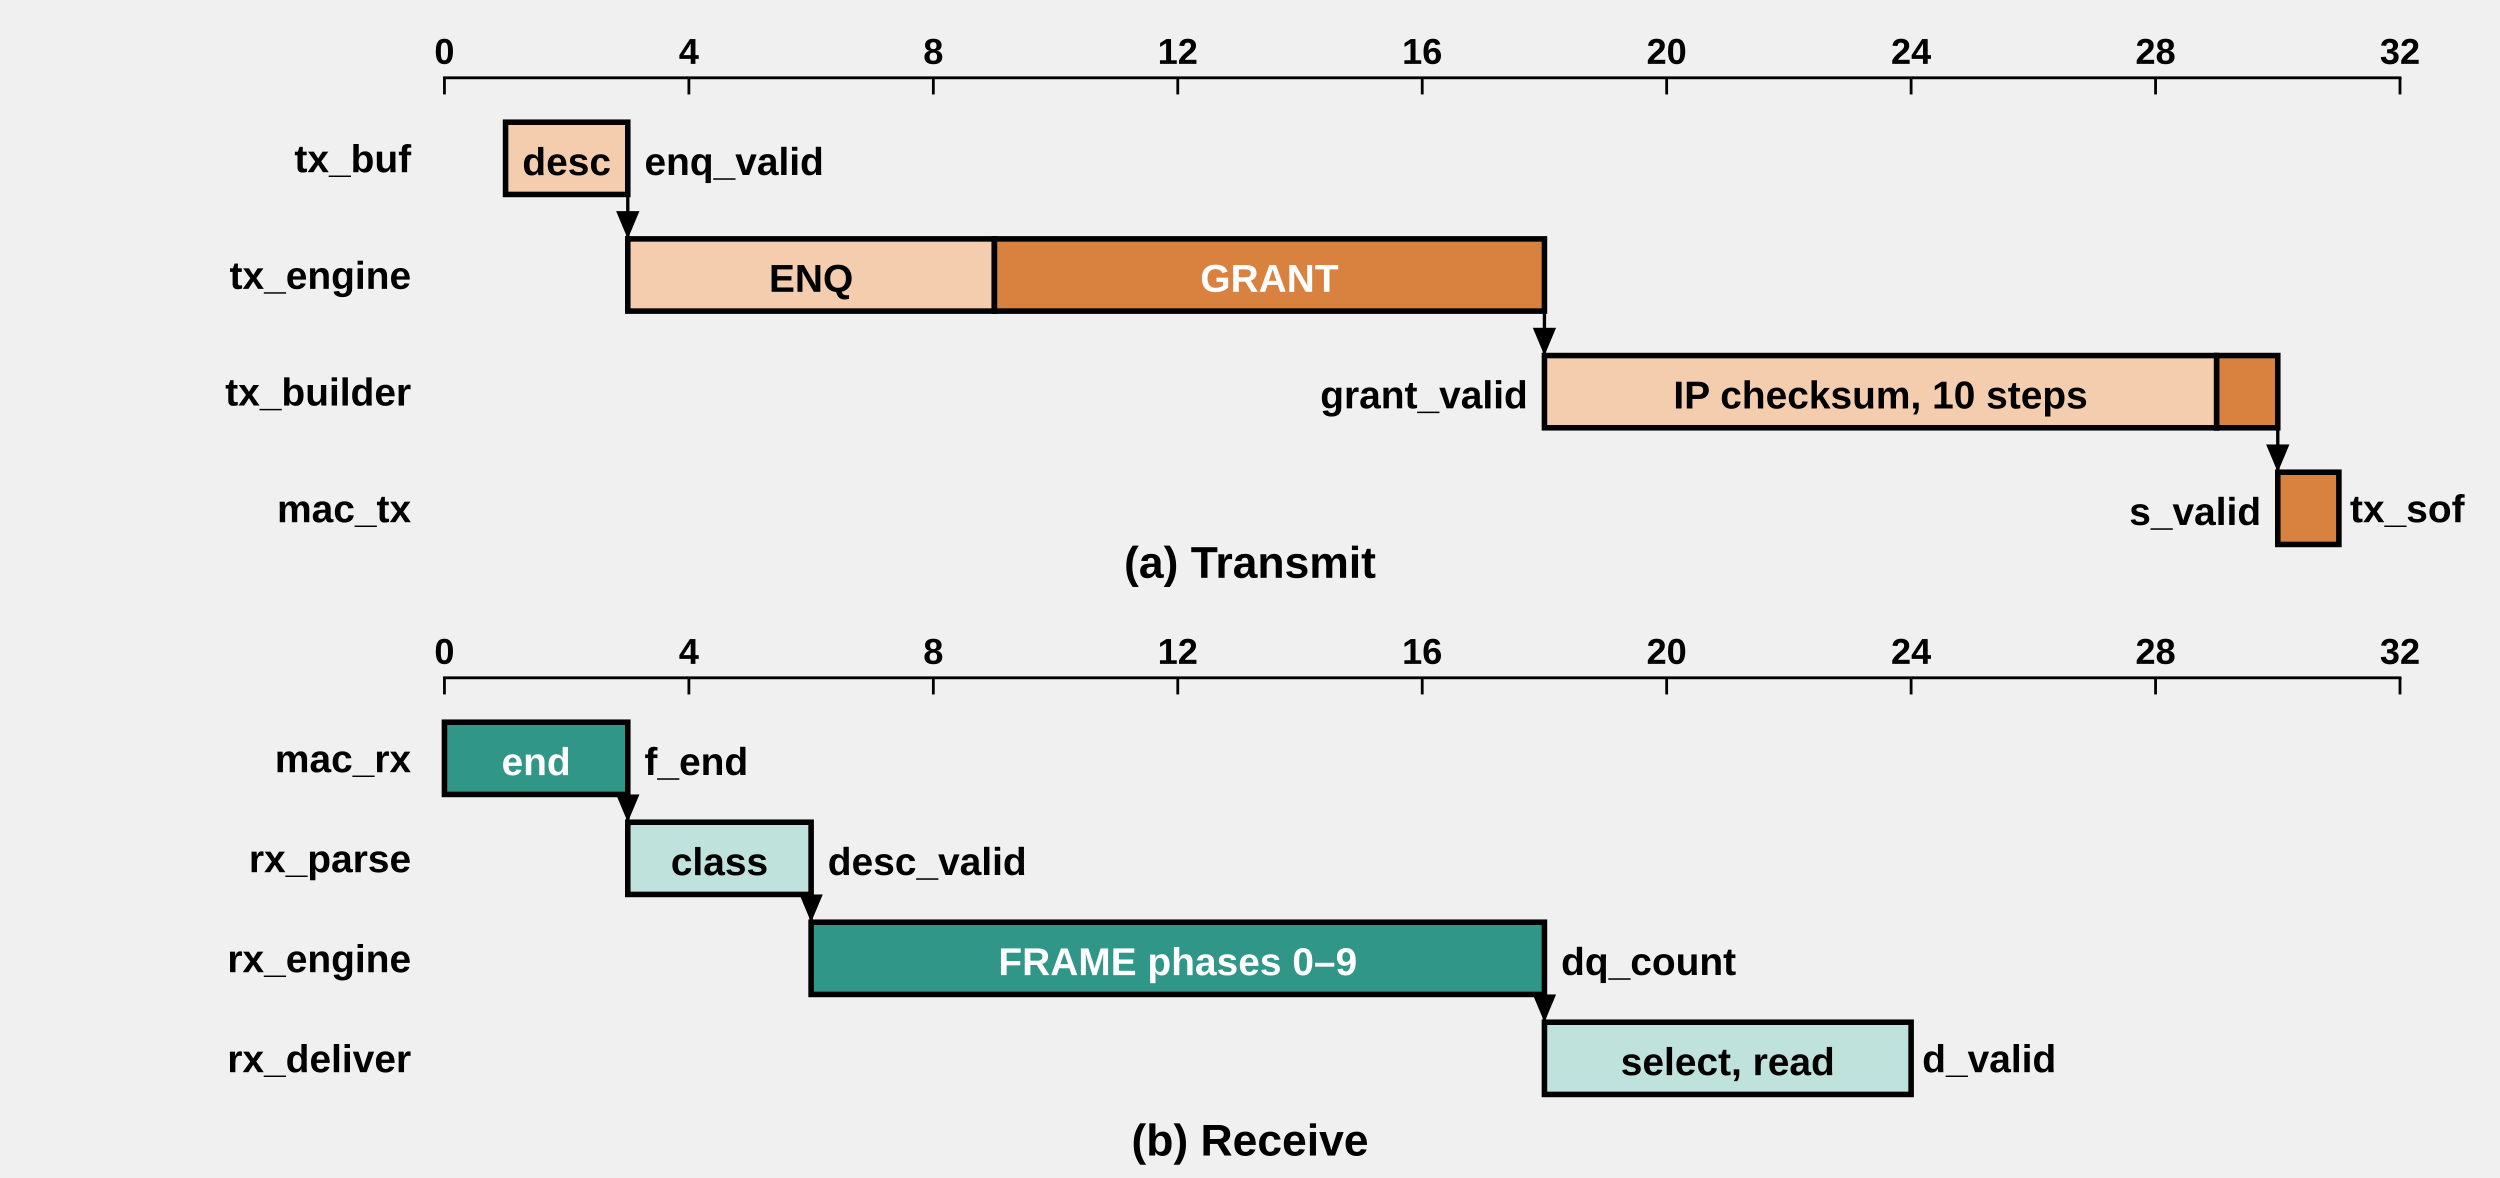
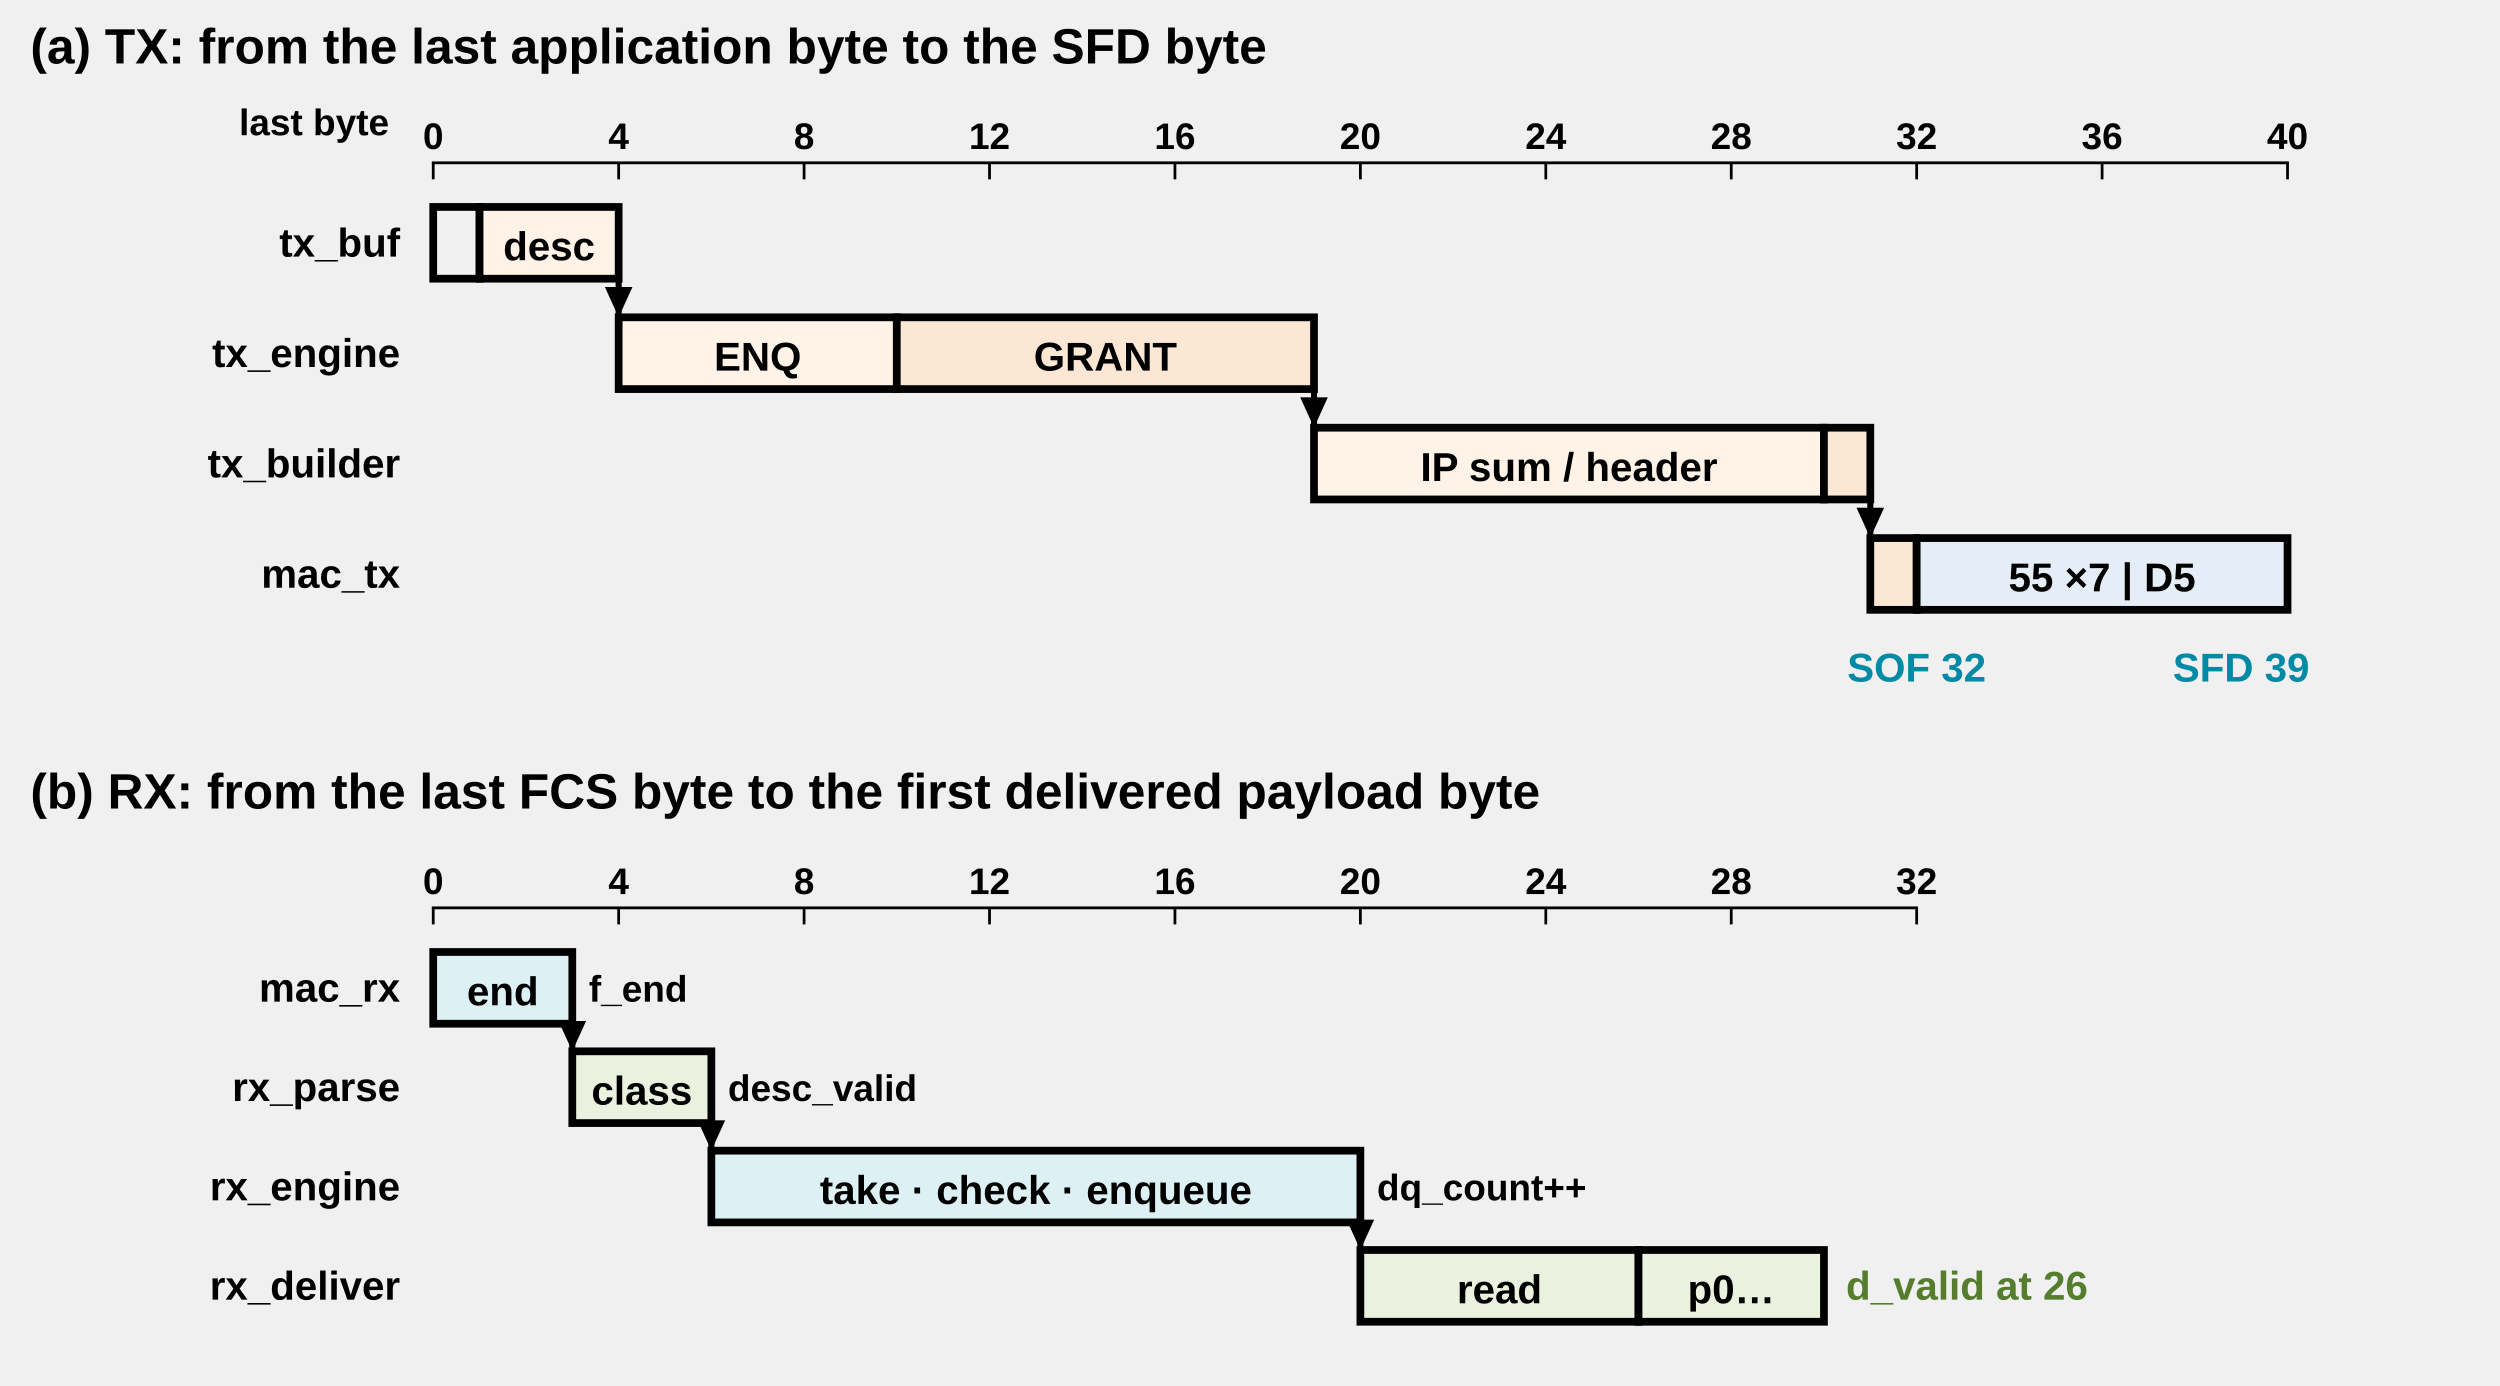
- <svg xmlns="http://www.w3.org/2000/svg" width="450pt" height="212pt" viewBox="0 0 450 212">
+ <svg xmlns="http://www.w3.org/2000/svg" width="453.0pt" height="251.0pt" viewBox="-1.5 -1.5 453.0 251.0">
  <style>text { font-family: Arial, Helvetica, sans-serif; }</style>
-   <rect x="80.00" y="14.00" width="352.00" height="0.01" rx="0" fill="none" stroke="#000" stroke-width="0.5" />
-   <line x1="80.00" y1="14.00" x2="80.00" y2="17.00" stroke="#000" stroke-width="0.5" />
-   <text x="80.00" y="11.50" font-size="6.5" text-anchor="middle" fill="#000" font-weight="bold">0</text>
-   <line x1="124.00" y1="14.00" x2="124.00" y2="17.00" stroke="#000" stroke-width="0.5" />
-   <text x="124.00" y="11.50" font-size="6.5" text-anchor="middle" fill="#000" font-weight="bold">4</text>
-   <line x1="168.00" y1="14.00" x2="168.00" y2="17.00" stroke="#000" stroke-width="0.5" />
-   <text x="168.00" y="11.50" font-size="6.5" text-anchor="middle" fill="#000" font-weight="bold">8</text>
-   <line x1="212.00" y1="14.00" x2="212.00" y2="17.00" stroke="#000" stroke-width="0.5" />
-   <text x="212.00" y="11.50" font-size="6.5" text-anchor="middle" fill="#000" font-weight="bold">12</text>
-   <line x1="256.00" y1="14.00" x2="256.00" y2="17.00" stroke="#000" stroke-width="0.5" />
-   <text x="256.00" y="11.50" font-size="6.5" text-anchor="middle" fill="#000" font-weight="bold">16</text>
-   <line x1="300.00" y1="14.00" x2="300.00" y2="17.00" stroke="#000" stroke-width="0.5" />
-   <text x="300.00" y="11.50" font-size="6.5" text-anchor="middle" fill="#000" font-weight="bold">20</text>
-   <line x1="344.00" y1="14.00" x2="344.00" y2="17.00" stroke="#000" stroke-width="0.5" />
-   <text x="344.00" y="11.50" font-size="6.5" text-anchor="middle" fill="#000" font-weight="bold">24</text>
-   <line x1="388.00" y1="14.00" x2="388.00" y2="17.00" stroke="#000" stroke-width="0.5" />
-   <text x="388.00" y="11.50" font-size="6.5" text-anchor="middle" fill="#000" font-weight="bold">28</text>
-   <line x1="432.00" y1="14.00" x2="432.00" y2="17.00" stroke="#000" stroke-width="0.5" />
-   <text x="432.00" y="11.50" font-size="6.5" text-anchor="middle" fill="#000" font-weight="bold">32</text>
-   <text x="74.00" y="31.00" font-size="7.0" text-anchor="end" fill="#000" font-weight="bold">tx_buf</text>
-   <rect x="91.00" y="22.00" width="22.00" height="13.00" rx="0" fill="#F4CDAE" stroke="#000" stroke-width="1.0" />
-   <text x="102.00" y="31.53" font-size="7.0" text-anchor="middle" fill="#000000" font-weight="bold">desc</text>
-   <text x="74.00" y="52.00" font-size="7.0" text-anchor="end" fill="#000" font-weight="bold">tx_engine</text>
-   <rect x="113.00" y="43.00" width="66.00" height="13.00" rx="0" fill="#F4CDAE" stroke="#000" stroke-width="1.0" />
-   <text x="146.00" y="52.53" font-size="7.0" text-anchor="middle" fill="#000000" font-weight="bold">ENQ</text>
-   <rect x="179.00" y="43.00" width="99.00" height="13.00" rx="0" fill="#D9813F" stroke="#000" stroke-width="1.0" />
-   <text x="228.50" y="52.53" font-size="7.0" text-anchor="middle" fill="#FFFFFF" font-weight="bold">GRANT</text>
-   <text x="74.00" y="73.00" font-size="7.0" text-anchor="end" fill="#000" font-weight="bold">tx_builder</text>
-   <rect x="278.00" y="64.00" width="121.00" height="13.00" rx="0" fill="#F4CDAE" stroke="#000" stroke-width="1.0" />
-   <text x="338.50" y="73.53" font-size="7.0" text-anchor="middle" fill="#000000" font-weight="bold">IP checksum, 10 steps</text>
-   <rect x="399.00" y="64.00" width="11.00" height="13.00" rx="0" fill="#D9813F" stroke="#000" stroke-width="1.0" />
-   <text x="404.50" y="73.53" font-size="7.0" text-anchor="middle" fill="#FFFFFF" font-weight="bold" />
-   <text x="74.00" y="94.00" font-size="7.0" text-anchor="end" fill="#000" font-weight="bold">mac_tx</text>
-   <rect x="410.00" y="85.00" width="11.00" height="13.00" rx="0" fill="#D9813F" stroke="#000" stroke-width="1.0" />
-   <text x="415.50" y="94.53" font-size="7.0" text-anchor="middle" fill="#FFFFFF" font-weight="bold" />
-   <path d="M 113.00 35.00 L 113.00 43.00" fill="none" stroke="#000" stroke-width="0.6" />
-   <polygon points="113.00,43.00 110.90,38.00 115.10,38.00" fill="#000" />
-   <path d="M 278.00 56.00 L 278.00 64.00" fill="none" stroke="#000" stroke-width="0.6" />
-   <polygon points="278.00,64.00 275.90,59.00 280.10,59.00" fill="#000" />
-   <path d="M 410.00 77.00 L 410.00 85.00" fill="none" stroke="#000" stroke-width="0.6" />
-   <polygon points="410.00,85.00 407.90,80.00 412.10,80.00" fill="#000" />
-   <text x="423.00" y="94.00" font-size="7.0" text-anchor="start" fill="#000" font-weight="bold">tx_sof</text>
-   <text x="116.00" y="31.50" font-size="7.0" text-anchor="start" fill="#000" font-weight="bold">enq_valid</text>
-   <text x="275.00" y="73.50" font-size="7.0" text-anchor="end" fill="#000" font-weight="bold">grant_valid</text>
-   <text x="407.00" y="94.50" font-size="7.0" text-anchor="end" fill="#000" font-weight="bold">s_valid</text>
-   <text x="225.00" y="104.00" font-size="8.0" text-anchor="middle" fill="#000" font-weight="bold">(a) Transmit</text>
-   <rect x="80.00" y="122.00" width="352.00" height="0.01" rx="0" fill="none" stroke="#000" stroke-width="0.5" />
-   <line x1="80.00" y1="122.00" x2="80.00" y2="125.00" stroke="#000" stroke-width="0.5" />
-   <text x="80.00" y="119.50" font-size="6.5" text-anchor="middle" fill="#000" font-weight="bold">0</text>
-   <line x1="124.00" y1="122.00" x2="124.00" y2="125.00" stroke="#000" stroke-width="0.5" />
-   <text x="124.00" y="119.50" font-size="6.5" text-anchor="middle" fill="#000" font-weight="bold">4</text>
-   <line x1="168.00" y1="122.00" x2="168.00" y2="125.00" stroke="#000" stroke-width="0.5" />
-   <text x="168.00" y="119.50" font-size="6.5" text-anchor="middle" fill="#000" font-weight="bold">8</text>
-   <line x1="212.00" y1="122.00" x2="212.00" y2="125.00" stroke="#000" stroke-width="0.5" />
-   <text x="212.00" y="119.50" font-size="6.5" text-anchor="middle" fill="#000" font-weight="bold">12</text>
-   <line x1="256.00" y1="122.00" x2="256.00" y2="125.00" stroke="#000" stroke-width="0.5" />
-   <text x="256.00" y="119.50" font-size="6.5" text-anchor="middle" fill="#000" font-weight="bold">16</text>
-   <line x1="300.00" y1="122.00" x2="300.00" y2="125.00" stroke="#000" stroke-width="0.5" />
-   <text x="300.00" y="119.50" font-size="6.5" text-anchor="middle" fill="#000" font-weight="bold">20</text>
-   <line x1="344.00" y1="122.00" x2="344.00" y2="125.00" stroke="#000" stroke-width="0.5" />
-   <text x="344.00" y="119.50" font-size="6.5" text-anchor="middle" fill="#000" font-weight="bold">24</text>
-   <line x1="388.00" y1="122.00" x2="388.00" y2="125.00" stroke="#000" stroke-width="0.5" />
-   <text x="388.00" y="119.50" font-size="6.5" text-anchor="middle" fill="#000" font-weight="bold">28</text>
-   <line x1="432.00" y1="122.00" x2="432.00" y2="125.00" stroke="#000" stroke-width="0.5" />
-   <text x="432.00" y="119.50" font-size="6.5" text-anchor="middle" fill="#000" font-weight="bold">32</text>
-   <text x="74.00" y="139.00" font-size="7.0" text-anchor="end" fill="#000" font-weight="bold">mac_rx</text>
-   <rect x="80.00" y="130.00" width="33.00" height="13.00" rx="0" fill="#2F9688" stroke="#000" stroke-width="1.0" />
-   <text x="96.50" y="139.53" font-size="7.0" text-anchor="middle" fill="#FFFFFF" font-weight="bold">end</text>
-   <text x="74.00" y="157.00" font-size="7.0" text-anchor="end" fill="#000" font-weight="bold">rx_parse</text>
-   <rect x="113.00" y="148.00" width="33.00" height="13.00" rx="0" fill="#BFE3DC" stroke="#000" stroke-width="1.0" />
-   <text x="129.50" y="157.53" font-size="7.0" text-anchor="middle" fill="#000000" font-weight="bold">class</text>
-   <text x="74.00" y="175.00" font-size="7.0" text-anchor="end" fill="#000" font-weight="bold">rx_engine</text>
-   <rect x="146.00" y="166.00" width="132.00" height="13.00" rx="0" fill="#2F9688" stroke="#000" stroke-width="1.0" />
-   <text x="212.00" y="175.53" font-size="7.0" text-anchor="middle" fill="#FFFFFF" font-weight="bold">FRAME phases 0–9</text>
-   <text x="74.00" y="193.00" font-size="7.0" text-anchor="end" fill="#000" font-weight="bold">rx_deliver</text>
-   <rect x="278.00" y="184.00" width="66.00" height="13.00" rx="0" fill="#BFE3DC" stroke="#000" stroke-width="1.0" />
-   <text x="311.00" y="193.53" font-size="7.0" text-anchor="middle" fill="#000000" font-weight="bold">select, read</text>
-   <path d="M 113.00 143.00 L 113.00 148.00" fill="none" stroke="#000" stroke-width="0.6" />
-   <polygon points="113.00,148.00 110.90,143.00 115.10,143.00" fill="#000" />
-   <path d="M 146.00 161.00 L 146.00 166.00" fill="none" stroke="#000" stroke-width="0.6" />
-   <polygon points="146.00,166.00 143.90,161.00 148.10,161.00" fill="#000" />
-   <path d="M 278.00 179.00 L 278.00 184.00" fill="none" stroke="#000" stroke-width="0.6" />
-   <polygon points="278.00,184.00 275.90,179.00 280.10,179.00" fill="#000" />
-   <text x="346.00" y="193.00" font-size="7.0" text-anchor="start" fill="#000" font-weight="bold">d_valid</text>
-   <text x="116.00" y="139.50" font-size="7.0" text-anchor="start" fill="#000" font-weight="bold">f_end</text>
-   <text x="149.00" y="157.50" font-size="7.0" text-anchor="start" fill="#000" font-weight="bold">desc_valid</text>
-   <text x="281.00" y="175.50" font-size="7.0" text-anchor="start" fill="#000" font-weight="bold">dq_count</text>
-   <text x="225.00" y="208.00" font-size="8.0" text-anchor="middle" fill="#000" font-weight="bold">(b) Receive</text>
+   <text x="4.00" y="10.00" font-size="9" text-anchor="start" fill="#000" font-weight="bold">(a) TX: from the last application byte to the SFD byte</text>
+   <rect x="77.00" y="28.00" width="336.00" height="0.01" rx="0" fill="none" stroke="#000" stroke-width="0.5" />
+   <line x1="77.00" y1="28.00" x2="77.00" y2="31.00" stroke="#000" stroke-width="0.5" />
+   <text x="77.00" y="25.50" font-size="6.7" text-anchor="middle" fill="#000" font-weight="bold">0</text>
+   <line x1="110.60" y1="28.00" x2="110.60" y2="31.00" stroke="#000" stroke-width="0.5" />
+   <text x="110.60" y="25.50" font-size="6.7" text-anchor="middle" fill="#000" font-weight="bold">4</text>
+   <line x1="144.20" y1="28.00" x2="144.20" y2="31.00" stroke="#000" stroke-width="0.5" />
+   <text x="144.20" y="25.50" font-size="6.7" text-anchor="middle" fill="#000" font-weight="bold">8</text>
+   <line x1="177.80" y1="28.00" x2="177.80" y2="31.00" stroke="#000" stroke-width="0.5" />
+   <text x="177.80" y="25.50" font-size="6.7" text-anchor="middle" fill="#000" font-weight="bold">12</text>
+   <line x1="211.40" y1="28.00" x2="211.40" y2="31.00" stroke="#000" stroke-width="0.5" />
+   <text x="211.40" y="25.50" font-size="6.7" text-anchor="middle" fill="#000" font-weight="bold">16</text>
+   <line x1="245.00" y1="28.00" x2="245.00" y2="31.00" stroke="#000" stroke-width="0.5" />
+   <text x="245.00" y="25.50" font-size="6.7" text-anchor="middle" fill="#000" font-weight="bold">20</text>
+   <line x1="278.60" y1="28.00" x2="278.60" y2="31.00" stroke="#000" stroke-width="0.5" />
+   <text x="278.60" y="25.50" font-size="6.7" text-anchor="middle" fill="#000" font-weight="bold">24</text>
+   <line x1="312.20" y1="28.00" x2="312.20" y2="31.00" stroke="#000" stroke-width="0.5" />
+   <text x="312.20" y="25.50" font-size="6.7" text-anchor="middle" fill="#000" font-weight="bold">28</text>
+   <line x1="345.80" y1="28.00" x2="345.80" y2="31.00" stroke="#000" stroke-width="0.5" />
+   <text x="345.80" y="25.50" font-size="6.7" text-anchor="middle" fill="#000" font-weight="bold">32</text>
+   <line x1="379.40" y1="28.00" x2="379.40" y2="31.00" stroke="#000" stroke-width="0.5" />
+   <text x="379.40" y="25.50" font-size="6.7" text-anchor="middle" fill="#000" font-weight="bold">36</text>
+   <line x1="413.00" y1="28.00" x2="413.00" y2="31.00" stroke="#000" stroke-width="0.5" />
+   <text x="413.00" y="25.50" font-size="6.7" text-anchor="middle" fill="#000" font-weight="bold">40</text>
+   <text x="71.00" y="45.00" font-size="7.3" text-anchor="end" fill="#000" font-weight="bold">tx_buf</text>
+   <rect x="77.00" y="36.00" width="8.40" height="13.00" rx="0" fill="#F1F1F1" stroke="#000" stroke-width="1.4" />
+   <text x="81.20" y="45.65" font-size="7.3" text-anchor="middle" fill="#000000" font-weight="bold" />
+   <rect x="85.40" y="36.00" width="25.20" height="13.00" rx="0" fill="#FFF3E8" stroke="#000" stroke-width="1.4" />
+   <text x="98.00" y="45.65" font-size="7.3" text-anchor="middle" fill="#000000" font-weight="bold">desc</text>
+   <text x="71.00" y="65.00" font-size="7.3" text-anchor="end" fill="#000" font-weight="bold">tx_engine</text>
+   <rect x="110.60" y="56.00" width="50.40" height="13.00" rx="0" fill="#FFF3E8" stroke="#000" stroke-width="1.4" />
+   <text x="135.80" y="65.65" font-size="7.3" text-anchor="middle" fill="#000000" font-weight="bold">ENQ</text>
+   <rect x="161.00" y="56.00" width="75.60" height="13.00" rx="0" fill="#FCE7D5" stroke="#000" stroke-width="1.4" />
+   <text x="198.80" y="65.65" font-size="7.3" text-anchor="middle" fill="#000000" font-weight="bold">GRANT</text>
+   <text x="71.00" y="85.00" font-size="7.3" text-anchor="end" fill="#000" font-weight="bold">tx_builder</text>
+   <rect x="236.60" y="76.00" width="92.40" height="13.00" rx="0" fill="#FFF3E8" stroke="#000" stroke-width="1.4" />
+   <text x="282.80" y="85.65" font-size="7.3" text-anchor="middle" fill="#000000" font-weight="bold">IP sum / header</text>
+   <rect x="329.00" y="76.00" width="8.40" height="13.00" rx="0" fill="#FCE7D5" stroke="#000" stroke-width="1.4" />
+   <text x="333.20" y="85.65" font-size="7.3" text-anchor="middle" fill="#000000" font-weight="bold" />
+   <text x="71.00" y="105.00" font-size="7.3" text-anchor="end" fill="#000" font-weight="bold">mac_tx</text>
+   <rect x="337.40" y="96.00" width="8.40" height="13.00" rx="0" fill="#FCE7D5" stroke="#000" stroke-width="1.4" />
+   <text x="341.60" y="105.65" font-size="7.3" text-anchor="middle" fill="#000000" font-weight="bold" />
+   <rect x="345.80" y="96.00" width="67.20" height="13.00" rx="0" fill="#E5EDF7" stroke="#000" stroke-width="1.4" />
+   <text x="379.40" y="105.65" font-size="7.3" text-anchor="middle" fill="#000000" font-weight="bold">55 ×7 | D5</text>
+   <path d="M 110.60 49.00 L 110.60 56.00" fill="none" stroke="#000" stroke-width="1.1" />
+   <polygon points="110.60,56.00 108.10,50.50 113.10,50.50" fill="#000" />
+   <path d="M 236.60 69.00 L 236.60 76.00" fill="none" stroke="#000" stroke-width="1.1" />
+   <polygon points="236.60,76.00 234.10,70.50 239.10,70.50" fill="#000" />
+   <path d="M 337.40 89.00 L 337.40 96.00" fill="none" stroke="#000" stroke-width="1.1" />
+   <polygon points="337.40,96.00 334.90,90.50 339.90,90.50" fill="#000" />
+   <text x="69.00" y="23.00" font-size="6.7" text-anchor="end" fill="#000" font-weight="bold">last byte</text>
+   <text x="345.80" y="122.00" font-size="7.3" text-anchor="middle" fill="#008AA6" font-weight="bold">SOF 32</text>
+   <text x="404.60" y="122.00" font-size="7.3" text-anchor="middle" fill="#008AA6" font-weight="bold">SFD 39</text>
+   <text x="4.00" y="145.00" font-size="9" text-anchor="start" fill="#000" font-weight="bold">(b) RX: from the last FCS byte to the first delivered payload byte</text>
+   <rect x="77.00" y="163.00" width="268.80" height="0.01" rx="0" fill="none" stroke="#000" stroke-width="0.5" />
+   <line x1="77.00" y1="163.00" x2="77.00" y2="166.00" stroke="#000" stroke-width="0.5" />
+   <text x="77.00" y="160.50" font-size="6.7" text-anchor="middle" fill="#000" font-weight="bold">0</text>
+   <line x1="110.60" y1="163.00" x2="110.60" y2="166.00" stroke="#000" stroke-width="0.5" />
+   <text x="110.60" y="160.50" font-size="6.7" text-anchor="middle" fill="#000" font-weight="bold">4</text>
+   <line x1="144.20" y1="163.00" x2="144.20" y2="166.00" stroke="#000" stroke-width="0.5" />
+   <text x="144.20" y="160.50" font-size="6.7" text-anchor="middle" fill="#000" font-weight="bold">8</text>
+   <line x1="177.80" y1="163.00" x2="177.80" y2="166.00" stroke="#000" stroke-width="0.5" />
+   <text x="177.80" y="160.50" font-size="6.7" text-anchor="middle" fill="#000" font-weight="bold">12</text>
+   <line x1="211.40" y1="163.00" x2="211.40" y2="166.00" stroke="#000" stroke-width="0.5" />
+   <text x="211.40" y="160.50" font-size="6.7" text-anchor="middle" fill="#000" font-weight="bold">16</text>
+   <line x1="245.00" y1="163.00" x2="245.00" y2="166.00" stroke="#000" stroke-width="0.5" />
+   <text x="245.00" y="160.50" font-size="6.7" text-anchor="middle" fill="#000" font-weight="bold">20</text>
+   <line x1="278.60" y1="163.00" x2="278.60" y2="166.00" stroke="#000" stroke-width="0.5" />
+   <text x="278.60" y="160.50" font-size="6.7" text-anchor="middle" fill="#000" font-weight="bold">24</text>
+   <line x1="312.20" y1="163.00" x2="312.20" y2="166.00" stroke="#000" stroke-width="0.5" />
+   <text x="312.20" y="160.50" font-size="6.7" text-anchor="middle" fill="#000" font-weight="bold">28</text>
+   <line x1="345.80" y1="163.00" x2="345.80" y2="166.00" stroke="#000" stroke-width="0.5" />
+   <text x="345.80" y="160.50" font-size="6.7" text-anchor="middle" fill="#000" font-weight="bold">32</text>
+   <text x="71.00" y="180.00" font-size="7.3" text-anchor="end" fill="#000" font-weight="bold">mac_rx</text>
+   <rect x="77.00" y="171.00" width="25.20" height="13.00" rx="0" fill="#DDF1F4" stroke="#000" stroke-width="1.4" />
+   <text x="89.60" y="180.65" font-size="7.3" text-anchor="middle" fill="#000000" font-weight="bold">end</text>
+   <text x="71.00" y="198.00" font-size="7.3" text-anchor="end" fill="#000" font-weight="bold">rx_parse</text>
+   <rect x="102.20" y="189.00" width="25.20" height="13.00" rx="0" fill="#EAF2DF" stroke="#000" stroke-width="1.4" />
+   <text x="114.80" y="198.65" font-size="7.3" text-anchor="middle" fill="#000000" font-weight="bold">class</text>
+   <text x="71.00" y="216.00" font-size="7.3" text-anchor="end" fill="#000" font-weight="bold">rx_engine</text>
+   <rect x="127.40" y="207.00" width="117.60" height="13.00" rx="0" fill="#DDF1F4" stroke="#000" stroke-width="1.4" />
+   <text x="186.20" y="216.65" font-size="7.3" text-anchor="middle" fill="#000000" font-weight="bold">take · check · enqueue</text>
+   <text x="71.00" y="234.00" font-size="7.3" text-anchor="end" fill="#000" font-weight="bold">rx_deliver</text>
+   <rect x="245.00" y="225.00" width="50.40" height="13.00" rx="0" fill="#EAF2DF" stroke="#000" stroke-width="1.4" />
+   <text x="270.20" y="234.65" font-size="7.3" text-anchor="middle" fill="#000000" font-weight="bold">read</text>
+   <rect x="295.40" y="225.00" width="33.60" height="13.00" rx="0" fill="#EAF2DF" stroke="#000" stroke-width="1.4" />
+   <text x="312.20" y="234.65" font-size="7.3" text-anchor="middle" fill="#000000" font-weight="bold">p0…</text>
+   <path d="M 102.20 184.00 L 102.20 189.00" fill="none" stroke="#000" stroke-width="1.1" />
+   <polygon points="102.20,189.00 99.70,183.50 104.70,183.50" fill="#000" />
+   <path d="M 127.40 202.00 L 127.40 207.00" fill="none" stroke="#000" stroke-width="1.1" />
+   <polygon points="127.40,207.00 124.90,201.50 129.90,201.50" fill="#000" />
+   <path d="M 245.00 220.00 L 245.00 225.00" fill="none" stroke="#000" stroke-width="1.1" />
+   <polygon points="245.00,225.00 242.50,219.50 247.50,219.50" fill="#000" />
+   <text x="105.20" y="180.00" font-size="6.7" text-anchor="start" fill="#000" font-weight="bold">f_end</text>
+   <text x="130.40" y="198.00" font-size="6.7" text-anchor="start" fill="#000" font-weight="bold">desc_valid</text>
+   <text x="248.00" y="216.00" font-size="6.7" text-anchor="start" fill="#000" font-weight="bold">dq_count++</text>
+   <text x="333.00" y="234.00" font-size="7.3" text-anchor="start" fill="#557D2D" font-weight="bold">d_valid at 26</text>
</svg>
